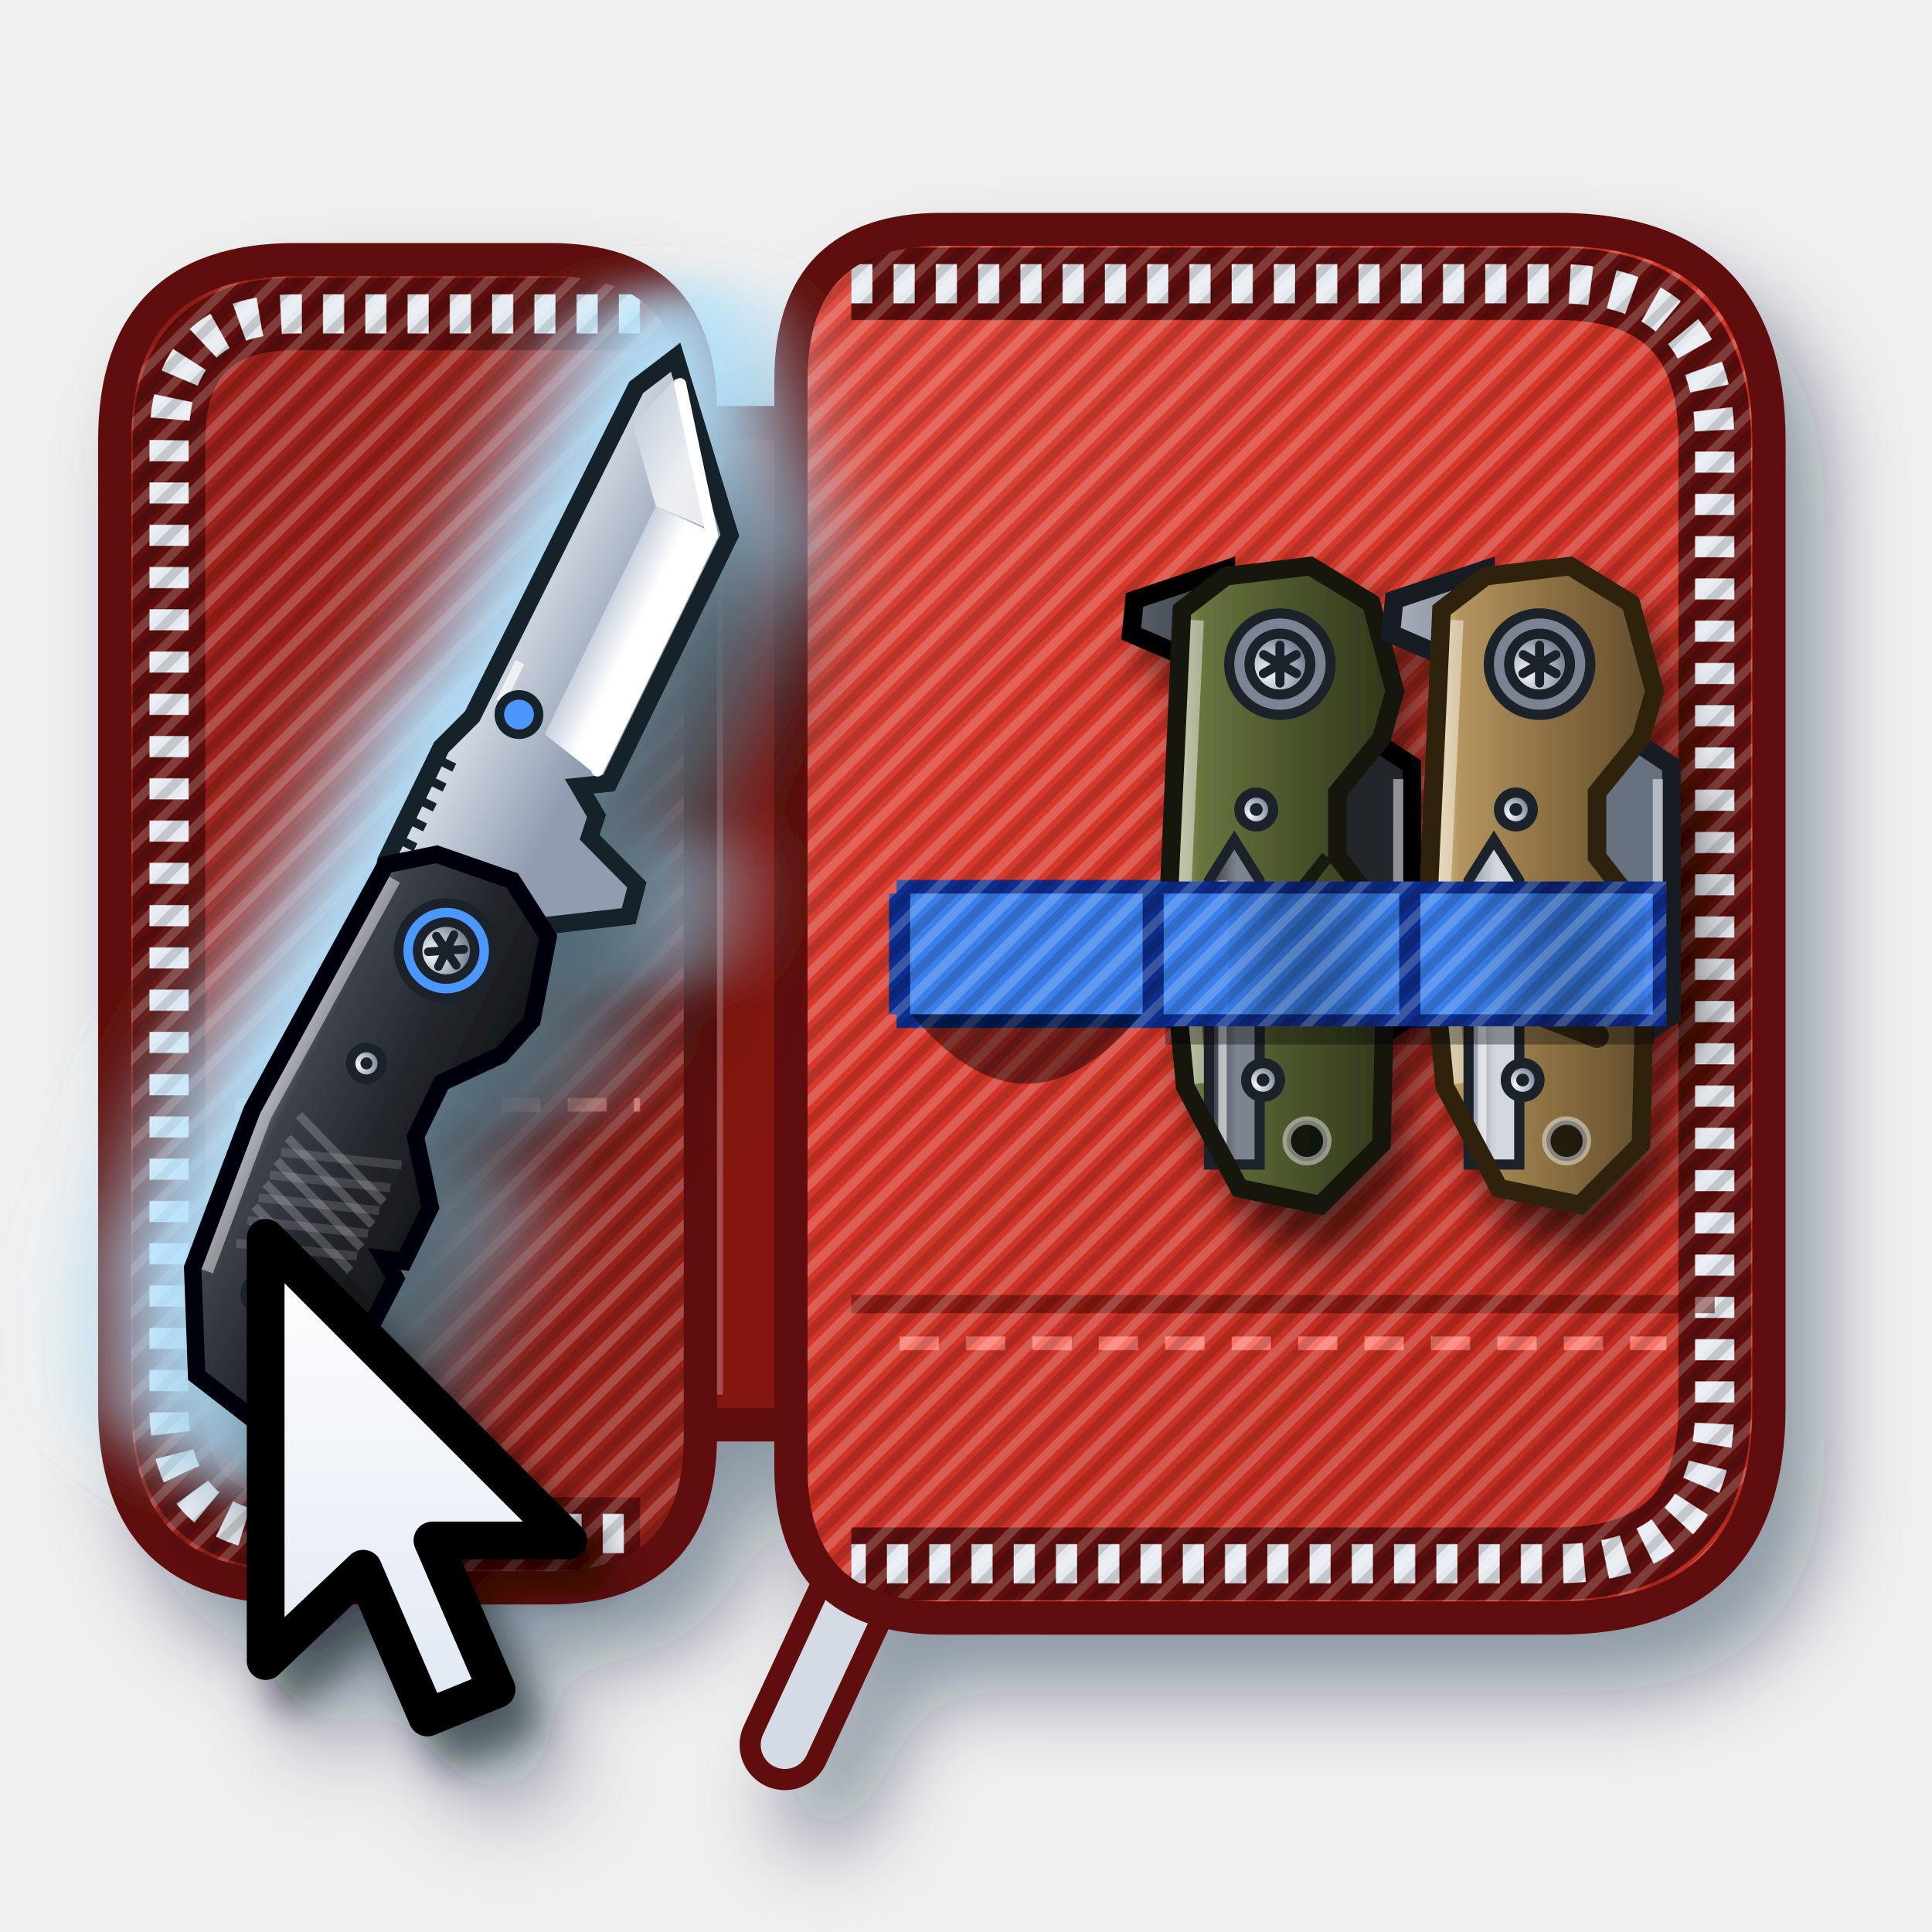
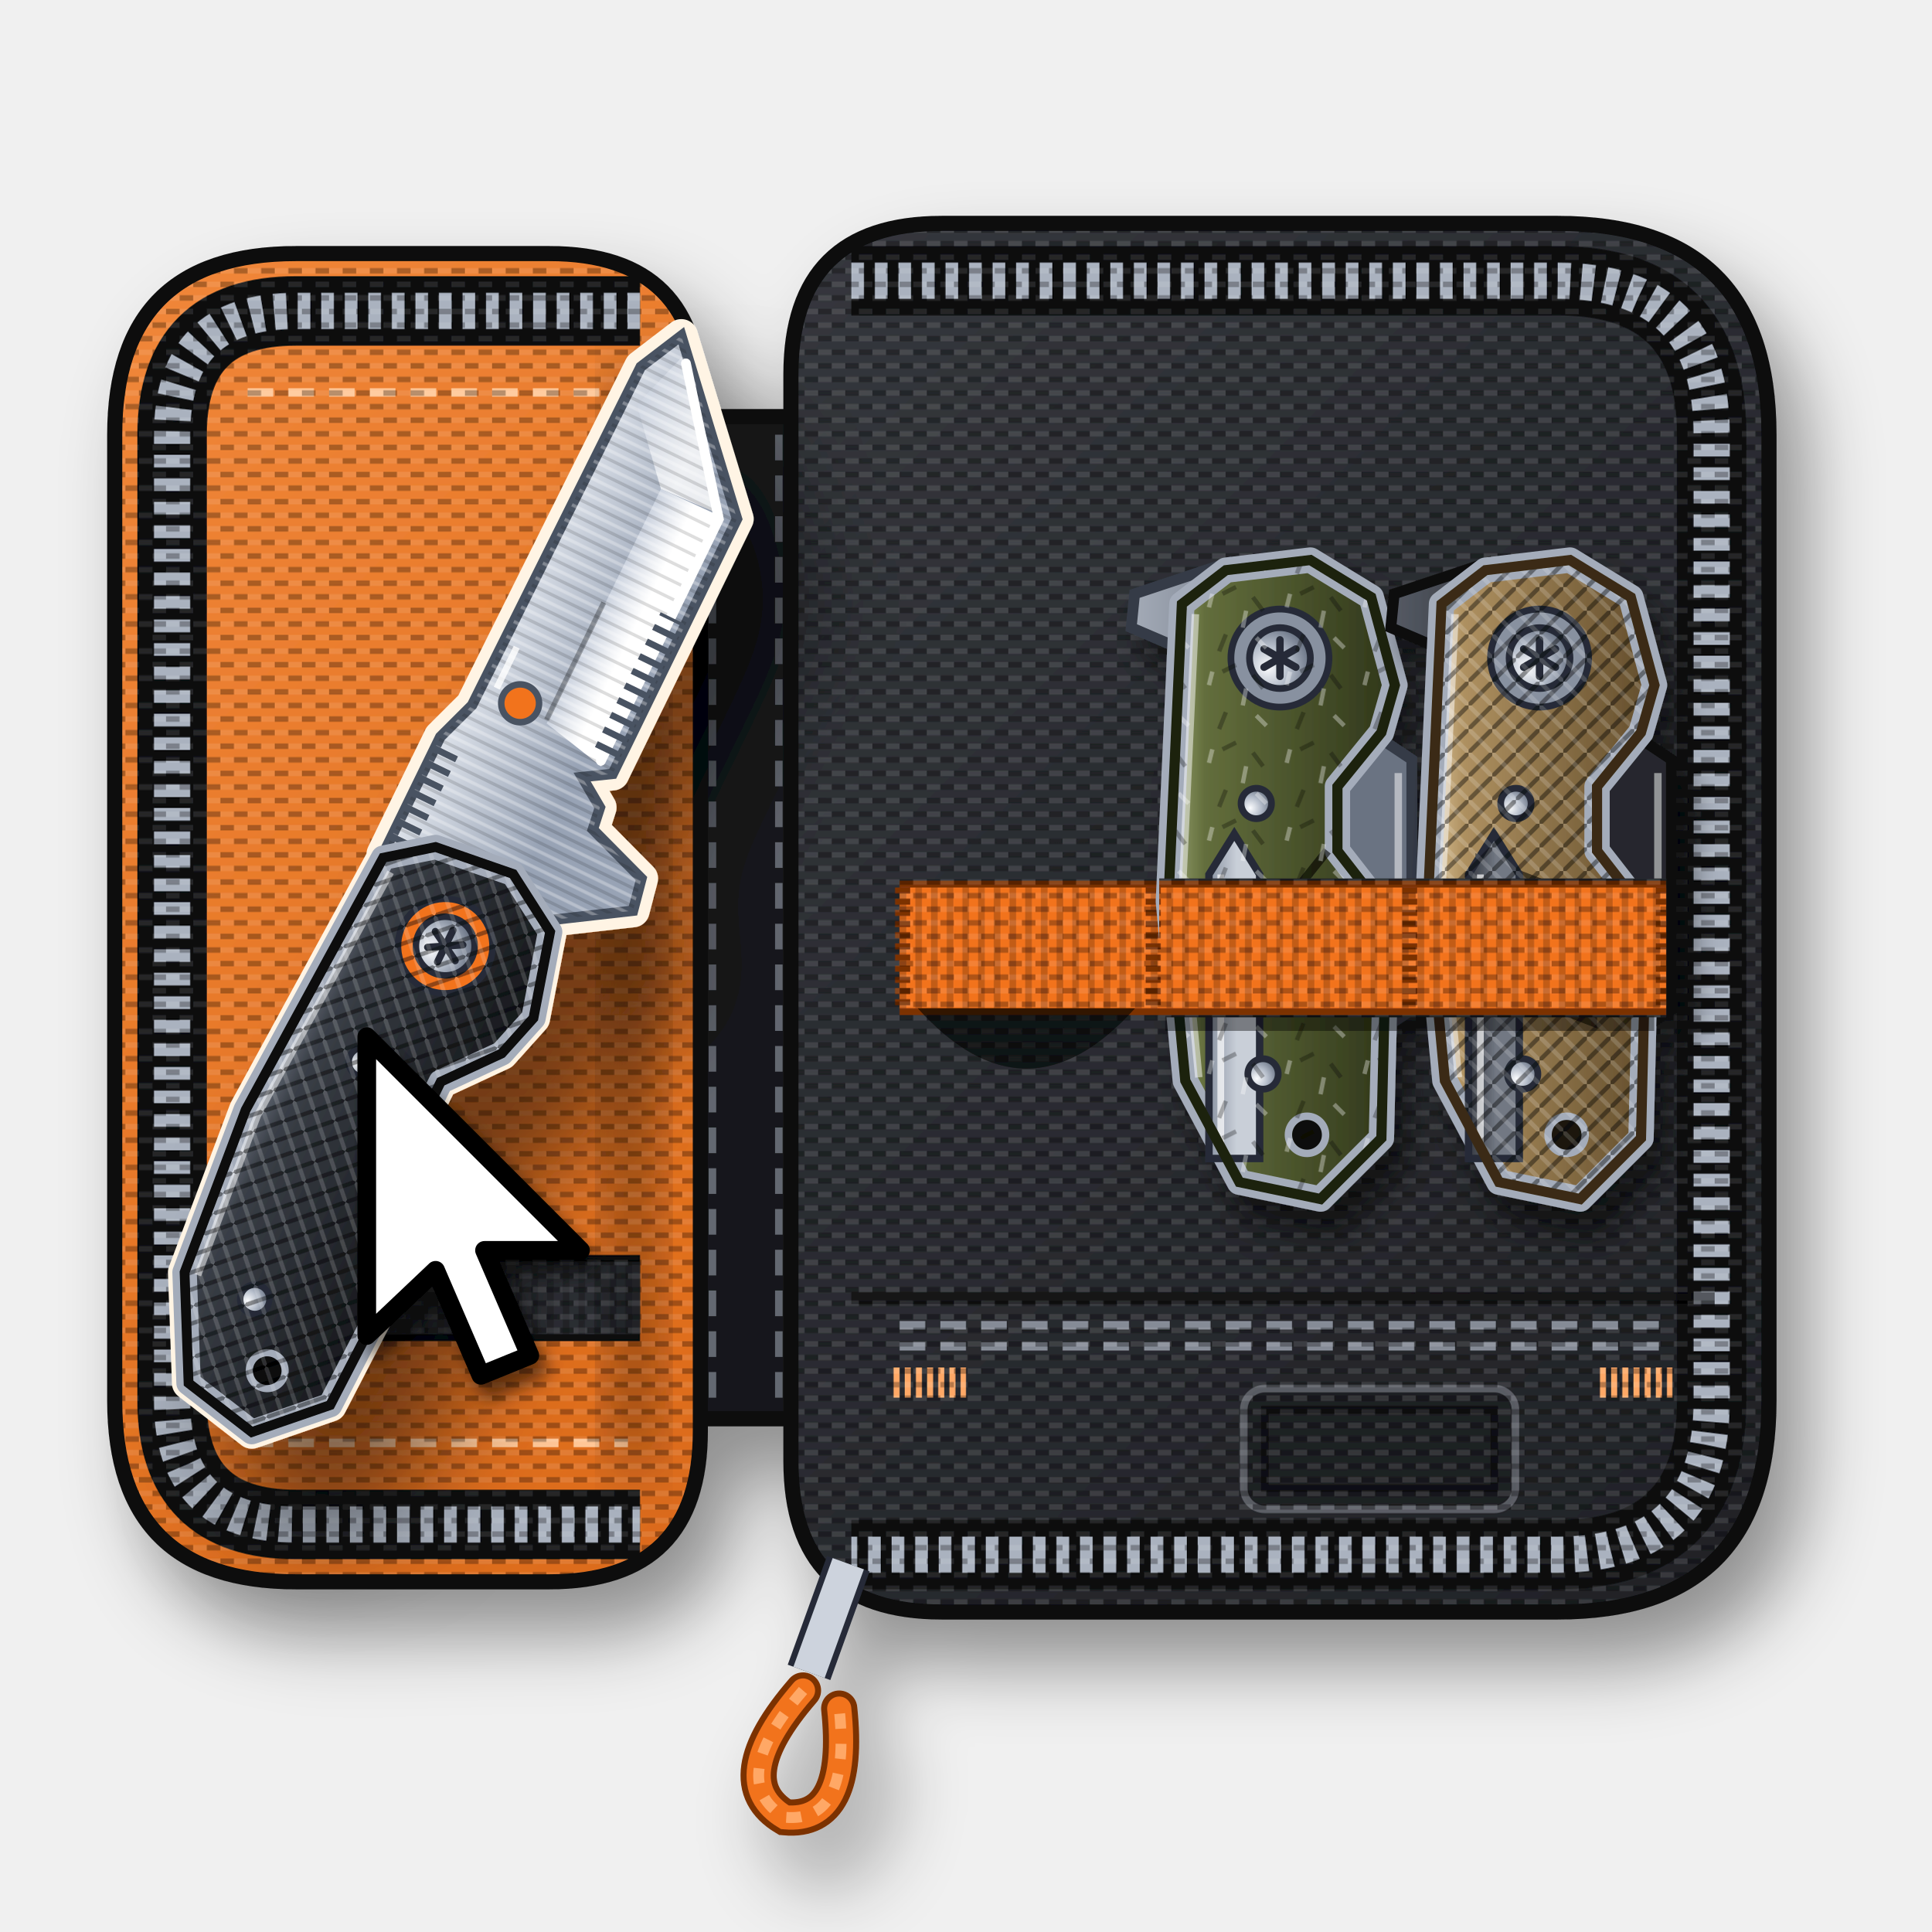
<svg xmlns="http://www.w3.org/2000/svg" viewBox="0 0 64 64" width="64" height="64">
  <defs>
-     <filter id="pk3a-glow" x="-30%" y="-90%" width="160%" height="280%">
-       <feGaussianBlur stdDeviation="1.25" />
+     <filter id="pk3a-blur" x="-30%" y="-90%" width="160%" height="280%">
+       <feGaussianBlur stdDeviation="1.1" />
    </filter>
    <pattern id="pk3a-c1" width="64" height="64" patternUnits="userSpaceOnUse">
      <rect width="64" height="64" fill="url(#pk3a-cloth)" />
-       <path d="M29 10.8H52.4Q57.6 10.8 57.6 16V48Q57.6 53.2 52.4 53.2H29" fill="none" stroke="#5E0C08" stroke-width="2.4" />
-       <path d="M29 10.8H52.4Q57.6 10.8 57.6 16V48Q57.6 53.2 52.4 53.2H29" fill="none" stroke="#E6EAF0" stroke-width="1.3" stroke-dasharray=".7 .7" />
-       <path d="M30.5 33H56" stroke="#0A2F8F" stroke-width="4.9" />
-       <path d="M30.5 33H56" stroke="#3A7FEA" stroke-width="4" />
-       <path d="M30.6 31v4M39 31v4M47.5 31v4M55.9 31v4" stroke="#0A2F8F" stroke-width=".7" />
-       <g filter="url(#pk3a-glow)" fill="none" stroke-linecap="round">
-         <path d="M44.1 42.2L44.1 26.2M52.7 42.2L52.7 26.2" stroke="#000" stroke-opacity=".3" stroke-width="3.2" />
+       <path d="M29 10.9H52.4Q57.5 10.9 57.5 16V48Q57.5 53.1 52.4 53.1H29" fill="none" stroke="#0E0F11" stroke-width="2.3" />
+       <path d="M29 10.9H52.4Q57.5 10.9 57.5 16V48Q57.5 53.1 52.4 53.1H29" fill="none" stroke="#AAB2BF" stroke-width="1.2" stroke-dasharray=".42 .36" />
+       <g filter="url(#pk3a-blur)" fill="none">
+         <path d="M43.8 41.9L43.8 25.9M52.4 41.9L52.4 25.9" stroke="#000" stroke-opacity=".3" stroke-width="3.2" />
      </g>
-       <path d="M29 44.6H57.6" stroke="#5E0C08" stroke-opacity=".6" stroke-width=".6" />
-       <path d="M30.6 45.9H56" fill="none" stroke="#F7766A" stroke-width=".45" stroke-dasharray="1.3 .9" />
-       <rect width="64" height="64" fill="url(#pk3a-tw)" />
+       <path d="M30.6 33H56" stroke="#7C3206" stroke-width="4.45" />
+       <path d="M30.6 33H56" stroke="#F2731F" stroke-width="4" />
+       <path d="M30.6 33H56" stroke="#000" stroke-opacity=".2" stroke-width="4" stroke-dasharray=".22 .3" />
+       <path d="M30.7 31v4M39 31v4M47.5 31v4M55.9 31v4" stroke="#7C3206" stroke-width=".5" stroke-dasharray=".2 .17" />
+       <path d="M29 44.6H57.6" stroke="#000" stroke-opacity=".5" stroke-width=".4" />
+       <path d="M30.6 45.5H56M30.6 46.2H56" fill="none" stroke="#858B96" stroke-width=".28" stroke-dasharray=".85 .5" />
+       <path d="M30.4 47.4h2.4M53.8 47.4h2.4" stroke="#FFA866" stroke-width="1" stroke-dasharray=".2 .17" />
+       <rect x="42" y="47.6" width="9" height="4" rx=".7" fill="#1F2024" stroke="#73767E" stroke-opacity=".7" stroke-width=".25" />
+       <path d="M42.7 48.3h7.6v2.6h-7.6Z" fill="none" stroke="#000" stroke-opacity=".5" stroke-width=".25" />
+       <rect width="64" height="64" fill="url(#pk3a-cd)" />
    </pattern>
    <linearGradient id="pk3a-lining" x2="1" y2="1">
-       <stop stop-color="#A6261D" />
-       <stop offset="1" stop-color="#881B15" />
+       <stop stop-color="#F58E42" />
+       <stop offset=".5" stop-color="#E2701F" />
+       <stop offset="1" stop-color="#BC5410" />
    </linearGradient>
-     <pattern id="pk3a-tw" width="1.4" height="1.4" patternUnits="userSpaceOnUse">
-       <path d="M-1 1.35L1.35 -1M-1 2.75L2.75 -1" stroke="#000" stroke-opacity=".15" stroke-width=".3" />
-       <path d="M-1 2.05L2.05 -1M-1 3.45L3.45 -1" stroke="#fff" stroke-opacity=".2" stroke-width=".3" />
+     <pattern id="pk3a-cd" width=".9" height=".9" patternUnits="userSpaceOnUse">
+       <path d="M0 .22h.45M.45 .67h.45" stroke="#000" stroke-opacity=".28" stroke-width=".18" />
+       <path d="M.45 .22h.45M0 .67h.45" stroke="#fff" stroke-opacity=".1" stroke-width=".18" />
    </pattern>
    <pattern id="pk3a-c0" width="64" height="64" patternUnits="userSpaceOnUse">
      <rect width="64" height="64" fill="url(#pk3a-lining)" />
-       <path d="M22 11.8H10.6Q6.4 11.8 6.4 16V48Q6.4 52.2 10.6 52.2H22" fill="none" stroke="#5E0C08" stroke-width="2.4" />
-       <path d="M22 11.8H10.6Q6.4 11.8 6.4 16V48Q6.4 52.2 10.6 52.2H22" fill="none" stroke="#E6EAF0" stroke-width="1.3" stroke-dasharray=".7 .7" />
-       <path d="M8.6 38H22" fill="none" stroke="#F7766A" stroke-width=".45" stroke-dasharray="1.3 .9" />
-       <rect width="64" height="64" fill="url(#pk3a-tw)" />
+       <path d="M22 11.9H10.6Q6.5 11.9 6.5 16V48Q6.5 52.1 10.6 52.1H22" fill="none" stroke="#0E0F11" stroke-width="2.3" />
+       <path d="M22 11.9H10.6Q6.5 11.9 6.5 16V48Q6.5 52.1 10.6 52.1H22" fill="none" stroke="#AAB2BF" stroke-width="1.2" stroke-dasharray=".42 .36" />
+       <path d="M9 14.6H21.6M9 49.4H21.6" fill="none" stroke="#FFC696" stroke-width=".28" stroke-dasharray=".85 .5" />
+       <path d="M8 44.6H22" stroke="#0A0B0C" stroke-width="2.85" />
+       <path d="M8 44.6H22" stroke="#2C2E33" stroke-width="2.4" />
+       <path d="M8 44.6H22" stroke="#000" stroke-opacity=".2" stroke-width="2.4" stroke-dasharray=".22 .3" />
+       <g filter="url(#pk3a-blur)" fill="none">
+         <path d="M22.6 14V50M21 14V50" stroke="#000" stroke-opacity=".3" stroke-width="3" />
+       </g>
+       <rect width="64" height="64" fill="url(#pk3a-cd)" />
    </pattern>
    <linearGradient id="pk3a-cloth" x2="1" y2="1">
-       <stop stop-color="#ED6357" />
-       <stop offset=".5" stop-color="#D7382B" />
-       <stop offset="1" stop-color="#B3251B" />
+       <stop stop-color="#41444A" />
+       <stop offset=".5" stop-color="#2C2E33" />
+       <stop offset="1" stop-color="#1E1F23" />
    </linearGradient>
-     <linearGradient id="pk3a-f-dlc" x1="0" y1="0" x2="0" y2="1">
-       <stop offset="0" stop-color="#5B606A" />
-       <stop offset="0.55" stop-color="#22252A" />
-       <stop offset="1" stop-color="#22252A" />
+     <linearGradient id="pk3a-f-stone" x2="0" y2="1">
+       <stop stop-color="#A4ABB7" />
+       <stop offset=".55" stop-color="#6A7382" />
    </linearGradient>
-     <linearGradient id="pk3a-h-od" x1="0" y1="0" x2="0" y2="1">
-       <stop offset="0" stop-color="#A3AE7C" />
-       <stop offset="0.14" stop-color="#69753F" />
-       <stop offset="0.55" stop-color="#4A542B" />
+     <linearGradient id="pk3a-h-od" x2="0" y2="1">
+       <stop stop-color="#98A374" />
+       <stop offset=".16" stop-color="#636E3C" />
      <stop offset="1" stop-color="#2F361A" />
    </linearGradient>
-     <linearGradient id="pk3a-b-dlc" x1="0" y1="0" x2="0" y2="1">
-       <stop offset="0" stop-color="#33373E" />
-       <stop offset="0.55" stop-color="#7E848F" />
-       <stop offset="1" stop-color="#7E848F" />
+     <linearGradient id="pk3a-b-stone" x2="0" y2="1">
+       <stop stop-color="#8B94A3" />
+       <stop offset=".55" stop-color="#C9CFD8" />
    </linearGradient>
    <radialGradient id="pk3a-pin" cx=".35" cy=".3" r=".8">
-       <stop offset="0" stop-color="#F4F6FA" />
-       <stop offset="0.5" stop-color="#AAB3C2" />
-       <stop offset="1" stop-color="#525C6E" />
+       <stop offset="0" stop-color="#FBFCFE" />
+       <stop offset="0.45" stop-color="#B4BCC9" />
+       <stop offset="1" stop-color="#566072" />
    </radialGradient>
+     <pattern id="pk3a-sw" width="2.3" height="2.3" patternUnits="userSpaceOnUse">
+       <path d="M.2 .5l.5 .2M1.4 1.8l.4 -.3M1.9 .6l.2 .4" stroke="#000" stroke-opacity=".28" stroke-width=".13" />
+       <path d="M.9 1.2l.5 .1M.3 1.9l.3 -.3M1.5 .2l.4 .1" stroke="#fff" stroke-opacity=".34" stroke-width=".13" />
+     </pattern>
    <filter id="pk3a-ks" x="-30%" y="-30%" width="170%" height="170%">
-       <feDropShadow dx=".7" dy="1.1" stdDeviation=".7" flood-color="#000" flood-opacity=".5" />
+       <feDropShadow dx=".5" dy=".8" stdDeviation=".45" flood-opacity=".5" />
    </filter>
-     <linearGradient id="pk3a-f-stone" x1="0" y1="0" x2="0" y2="1">
-       <stop offset="0" stop-color="#A9B0BC" />
-       <stop offset="0.55" stop-color="#687180" />
-       <stop offset="1" stop-color="#687180" />
+     <linearGradient id="pk3a-f-dlc" x2="0" y2="1">
+       <stop stop-color="#565B65" />
+       <stop offset=".55" stop-color="#25282D" />
    </linearGradient>
-     <linearGradient id="pk3a-h-tan" x1="0" y1="0" x2="0" y2="1">
-       <stop offset="0" stop-color="#E6CFA2" />
-       <stop offset="0.14" stop-color="#B4955F" />
-       <stop offset="0.55" stop-color="#8B6F42" />
-       <stop offset="1" stop-color="#5F4A29" />
+     <linearGradient id="pk3a-h-tan" x2="0" y2="1">
+       <stop stop-color="#DCC59A" />
+       <stop offset=".16" stop-color="#AE9060" />
+       <stop offset="1" stop-color="#614C2B" />
    </linearGradient>
-     <linearGradient id="pk3a-b-stone" x1="0" y1="0" x2="0" y2="1">
-       <stop offset="0" stop-color="#8E97A6" />
-       <stop offset="0.55" stop-color="#D3D8E0" />
-       <stop offset="1" stop-color="#D3D8E0" />
+     <linearGradient id="pk3a-b-dlc" x2="0" y2="1">
+       <stop stop-color="#34383F" />
+       <stop offset=".55" stop-color="#727883" />
    </linearGradient>
-     <linearGradient id="pk3a-f-satin" x1="0" y1="0" x2="0" y2="1">
-       <stop offset="0" stop-color="#D9DFE8" />
-       <stop offset="0.55" stop-color="#909CB0" />
-       <stop offset="1" stop-color="#909CB0" />
+     <pattern id="pk3a-g10" width=".7" height=".7" patternUnits="userSpaceOnUse">
+       <path d="M0 0L.7 .7" stroke="#000" stroke-opacity=".4" stroke-width=".13" />
+       <path d="M0 .7L.7 0" stroke="#fff" stroke-opacity=".16" stroke-width=".13" />
+     </pattern>
+     <linearGradient id="pk3a-f-satin" x2="0" y2="1">
+       <stop stop-color="#DDE2EA" />
+       <stop offset=".55" stop-color="#98A3B5" />
    </linearGradient>
-     <linearGradient id="pk3a-b-satin" x1="0" y1="0" x2="0" y2="1">
-       <stop offset="0" stop-color="#C9D1DE" />
-       <stop offset="0.55" stop-color="#FFFFFF" />
-       <stop offset="1" stop-color="#FFFFFF" />
+     <linearGradient id="pk3a-b-satin" x2="0" y2="1">
+       <stop stop-color="#CDD4E0" />
+       <stop offset=".55" stop-color="#FFFFFF" />
    </linearGradient>
-     <linearGradient id="pk3a-h-black" x1="0" y1="0" x2="0" y2="1">
-       <stop offset="0" stop-color="#7C8592" />
-       <stop offset="0.14" stop-color="#3D424B" />
-       <stop offset="0.55" stop-color="#25282E" />
-       <stop offset="1" stop-color="#131519" />
+     <pattern id="pk3a-gr" width=".5" height=".5" patternUnits="userSpaceOnUse">
+       <path d="M.12 0v.5" stroke="#000" stroke-opacity=".13" stroke-width=".1" />
+       <path d="M.37 0v.5" stroke="#fff" stroke-opacity=".3" stroke-width=".1" />
+     </pattern>
+     <linearGradient id="pk3a-h-black" x2="0" y2="1">
+       <stop stop-color="#6E7682" />
+       <stop offset=".16" stop-color="#3A3F47" />
+       <stop offset="1" stop-color="#141619" />
    </linearGradient>
    <filter id="pk3a-lift" x="-30%" y="-30%" width="170%" height="170%">
-       <feDropShadow dx="2" dy="3.4" stdDeviation="1.8" flood-color="#000" flood-opacity=".55" />
+       <feDropShadow dx="1.9" dy="3.1" stdDeviation="1.7" flood-opacity=".5" />
    </filter>
-     <filter id="pk3a-cs" x="-30%" y="-30%" width="170%" height="170%">
-       <feDropShadow dx="1" dy="1.2" stdDeviation=".7" flood-color="#000" flood-opacity=".5" />
-     </filter>
-     <linearGradient id="pk3a-cur" x1="0" y1="0" x2="0" y2="1">
-       <stop offset="0" stop-color="#FFFFFF" />
-       <stop offset="1" stop-color="#E1E8F3" />
-     </linearGradient>
    <filter id="pk3a-shadow" x="-30%" y="-30%" width="170%" height="170%">
-       <feDropShadow dx="1.3" dy="1.9" stdDeviation="1.4" flood-color="#06143A" flood-opacity=".42" />
+       <feDropShadow dx="1" dy="1.5" stdDeviation="1.2" flood-opacity=".4" />
    </filter>
  </defs>
  <g filter="url(#pk3a-shadow)">
-     <g transform="translate(-.8 -1.4)">
-       <path d="M22 15.4H29V48.6H22Z" fill="#84150F" stroke="#5E0C08" stroke-width="1.1" stroke-linejoin="round" />
-       <path d="M24.4 16.4V47.6" stroke="#fff" stroke-opacity=".25" stroke-width=".7" />
-       <path d="M29.4 53.6l-2.6 5.6" fill="none" stroke="#5E0C08" stroke-width="3" stroke-linecap="round" />
-       <path d="M29.4 53.6l-2.6 5.6" fill="none" stroke="#D5DBE5" stroke-width="1.6" stroke-linecap="round" />
-       <path d="M10.6 10H19Q24 10 24 15V49Q24 54 19 54H10.6Q4.6 54 4.6 48V16Q4.6 10 10.6 10Z" fill="url(#pk3a-c0)" stroke="#5E0C08" stroke-width="1.1" stroke-linejoin="round" />
-       <path d="M32 9H52.4Q59.4 9 59.4 16V48Q59.4 55 52.4 55H32Q27 55 27 50V14Q27 9 32 9Z" fill="url(#pk3a-c1)" stroke="#5E0C08" stroke-width="1.1" stroke-linejoin="round" />
+     <g transform="translate(-.8 -1.6)">
+       <path d="M22 15.4H29V48.6H22Z" fill="#18191C" stroke="#0A0B0C" stroke-width=".5" />
+       <path d="M24.4 16V48M26.6 16V48" stroke="#858B96" stroke-opacity=".7" stroke-width=".25" stroke-dasharray=".85 .5" />
+       <path d="M10.6 10H19Q24 10 24 15V49Q24 54 19 54H10.6Q4.6 54 4.6 48V16Q4.6 10 10.6 10Z" fill="url(#pk3a-c0)" stroke="#0A0B0C" stroke-width=".5" />
+       <path d="M32 9H52.4Q59.4 9 59.4 16V48Q59.4 55 52.4 55H32Q27 55 27 50V14Q27 9 32 9Z" fill="url(#pk3a-c1)" stroke="#0A0B0C" stroke-width=".5" />
+       <path d="M28.9 53.4l-1.3 3.6" fill="none" stroke="#262C37" stroke-width="1.5" stroke-linejoin="round" />
+       <path d="M28.9 53.4l-1.3 3.6" fill="none" stroke="#CDD3DD" stroke-width="1.1" stroke-linejoin="round" />
+       <path d="M27.4 57.6q-2.6 3 -.6 4.2q2.2 .2 1.8 -3.6" fill="none" stroke="#7C3206" stroke-width="1.2" stroke-linecap="round" />
+       <path d="M27.4 57.6q-2.6 3 -.6 4.2q2.2 .2 1.8 -3.6" fill="none" stroke="#F2731F" stroke-width=".8" stroke-linecap="round" />
+       <path d="M27.4 57.6q-2.6 3 -.6 4.2q2.2 .2 1.8 -3.6" fill="none" stroke="#FFA866" stroke-width=".36" stroke-dasharray=".5 .5" />
      <g filter="url(#pk3a-ks)">
        <g transform="translate(43.2 23.4) rotate(-90) scale(1.12)">
-           <path d="M-12 1.5L-10.4 3.9L-3 3.9L-1.4 1.5ZM-.3 -1.6L.9 -4.4L1.9 -4.3L2.8 -1.6Z" fill="url(#pk3a-f-dlc)" stroke="#030405" stroke-width=".55" stroke-miterlimit="6" />
-           <path d="M-10 3.5H-3.4" stroke="#fff" stroke-opacity=".5" stroke-width=".3" />
-           <path d="M2.6 -1.6L1.6 -2.9L-7.2 -3.3L-12.5 -2.8L-15.5 -1.2L-16 1.2L-14.2 3L-10 3.1L-9.6 2.5L-9.4 3.1L-7.5 3.1L-5.7 1.7L-3.8 1.7L-2.2 3L-.8 3.4L1.8 2.7L2.9 .9Z" fill="url(#pk3a-h-od)" />
-           <path d="M-10.2 2.3V.6H-6.7L-5.7 1.4M-10.4 -1.2H-7" fill="none" stroke="#000" stroke-opacity=".65" stroke-width=".38" />
-           <path d="M-9.8 1H-6.9M-10.4 -.85H-7" stroke="#fff" stroke-opacity=".4" stroke-width=".25" />
-           <path d="M1.3 -2.45L-7.2 -2.85L-12.4 -2.35" fill="none" stroke="#fff" stroke-opacity=".45" stroke-width=".4" />
-           <path d="M-14.8 -2.1H-6.4L-5.2 -1.35L-6.4 -.6H-14.8Z" fill="url(#pk3a-b-dlc)" stroke="#1B212C" stroke-width=".3" />
-           <path d="M-14.4 -1.7H-6.4" stroke="#fff" stroke-opacity=".6" stroke-width=".25" />
-           <circle cx="0" cy="0" r="1.5" fill="#7B8493" stroke="#1B212C" stroke-width=".3" />
-           <circle cx="0" cy="0" r=".9" fill="url(#pk3a-pin)" stroke="#1B212C" stroke-width=".3" />
-           <path d="M-.56 0h1.12M-.28 -.49l.56 .97M-.28 .49l.56 -.97" stroke="#1B212C" stroke-width=".27" stroke-linecap="round" />
-           <circle cx="-4.3" cy="-.7" r=".5" fill="url(#pk3a-pin)" stroke="#1B212C" stroke-width=".3" />
-           <circle cx="-4.3" cy="-.7" r=".19" fill="#1B212C" />
-           <circle cx="-12.3" cy="-.5" r=".5" fill="url(#pk3a-pin)" stroke="#1B212C" stroke-width=".3" />
-           <circle cx="-12.3" cy="-.5" r=".19" fill="#1B212C" />
-           <circle cx="-14.1" cy=".8" r=".6" fill="#000" fill-opacity=".75" stroke="#fff" stroke-opacity=".45" stroke-width=".25" />
-           <path d="M2.6 -1.6L1.6 -2.9L-7.2 -3.3L-12.5 -2.8L-15.5 -1.2L-16 1.2L-14.2 3L-10 3.1L-9.6 2.5L-9.4 3.1L-7.5 3.1L-5.7 1.7L-3.8 1.7L-2.2 3L-.8 3.4L1.8 2.7L2.9 .9Z" fill="none" stroke="#141807" stroke-width=".55" stroke-miterlimit="6" />
+           <path d="M-12 1.5L-10.4 3.9L-3 3.9L-1.4 1.5ZM-.3 -1.6L.9 -4.4L1.9 -4.3L2.8 -1.6Z" fill="url(#pk3a-f-stone)" stroke="#353B46" stroke-width=".32" stroke-miterlimit="6" />
+           <path d="M-10 3.5H-3.4" stroke="#fff" stroke-opacity=".5" stroke-width=".22" />
+           <path d="M2.6 -1.6L1.6 -2.9L-7.2 -3.3L-12.5 -2.8L-15.5 -1.2L-16 1.2L-14.2 3L-10 3.1L-9.6 2.5L-9.4 3.1L-7.5 3.1L-5.7 1.7L-3.8 1.7L-2.2 3L-.8 3.4L1.8 2.7L2.9 .9Z" fill="url(#pk3a-h-od)" stroke="#A4ACBA" stroke-width=".75" stroke-linejoin="round" />
+           <path d="M-10.2 2.3V.6H-6.7L-5.7 1.4M-10.4 -1.2H-7" fill="none" stroke="#000" stroke-opacity=".6" stroke-width=".26" />
+           <path d="M-9.8 .9H-6.9M-10.4 -.95H-7" stroke="#fff" stroke-opacity=".4" stroke-width=".16" />
+           <path d="M1.3 -2.5L-7.2 -2.9L-12.4 -2.4" fill="none" stroke="#fff" stroke-opacity=".5" stroke-width=".22" />
+           <path d="M-14.8 -2.1H-6.4L-5.2 -1.35L-6.4 -.6H-14.8Z" fill="url(#pk3a-b-stone)" stroke="#262C37" stroke-width=".22" />
+           <path d="M-14.4 -1.75H-6.4" stroke="#fff" stroke-opacity=".7" stroke-width=".2" />
+           <circle cx="0" cy="0" r="1.45" fill="#8891A0" stroke="#262C37" stroke-width=".2" />
+           <circle cx="0" cy="0" r=".9" fill="url(#pk3a-pin)" stroke="#262C37" stroke-width=".2" />
+           <path d="M-.54 0h1.08M-.27 -.47l.54 .94M-.27 .47l.54 -.94" stroke="#262C37" stroke-width=".22" stroke-linecap="round" />
+           <circle cx="-4.3" cy="-.7" r=".45" fill="url(#pk3a-pin)" stroke="#262C37" stroke-width=".2" />
+           <circle cx="-12.3" cy="-.5" r=".45" fill="url(#pk3a-pin)" stroke="#262C37" stroke-width=".2" />
+           <circle cx="-14.1" cy=".8" r=".55" fill="#000" fill-opacity=".8" stroke="#A4ACBA" stroke-width=".22" />
+           <path d="M2.6 -1.6L1.6 -2.9L-7.2 -3.3L-12.5 -2.8L-15.5 -1.2L-16 1.2L-14.2 3L-10 3.1L-9.6 2.5L-9.4 3.1L-7.5 3.1L-5.7 1.7L-3.8 1.7L-2.2 3L-.8 3.4L1.8 2.7L2.9 .9Z" fill="url(#pk3a-sw)" stroke="#1B200D" stroke-width=".3" />
        </g>
      </g>
      <g filter="url(#pk3a-ks)">
        <g transform="translate(51.8 23.4) rotate(-90) scale(1.12)">
-           <path d="M-12 1.5L-10.4 3.9L-3 3.9L-1.4 1.5ZM-.3 -1.6L.9 -4.4L1.9 -4.3L2.8 -1.6Z" fill="url(#pk3a-f-stone)" stroke="#161A22" stroke-width=".55" stroke-miterlimit="6" />
-           <path d="M-10 3.5H-3.4" stroke="#fff" stroke-opacity=".5" stroke-width=".3" />
-           <path d="M2.6 -1.6L1.6 -2.9L-7.2 -3.3L-12.5 -2.8L-15.5 -1.2L-16 1.2L-14.2 3L-10 3.1L-9.6 2.5L-9.4 3.1L-7.5 3.1L-5.7 1.7L-3.8 1.7L-2.2 3L-.8 3.4L1.8 2.7L2.9 .9Z" fill="url(#pk3a-h-tan)" />
-           <path d="M-11 1.7l1.4 -3.6M-8.9 1.7l1.4 -3.6" stroke="#000" stroke-opacity=".6" stroke-width=".7" stroke-linecap="round" />
-           <path d="M-10.55 1.7l1.4 -3.6M-8.45 1.7l1.4 -3.6" stroke="#fff" stroke-opacity=".25" stroke-width=".25" stroke-linecap="round" />
-           <path d="M1.3 -2.45L-7.2 -2.85L-12.4 -2.35" fill="none" stroke="#fff" stroke-opacity=".45" stroke-width=".4" />
-           <path d="M-14.8 -2.1H-6.4L-5.2 -1.35L-6.4 -.6H-14.8Z" fill="url(#pk3a-b-stone)" stroke="#1B212C" stroke-width=".3" />
-           <path d="M-14.4 -1.7H-6.4" stroke="#fff" stroke-opacity=".6" stroke-width=".25" />
-           <circle cx="0" cy="0" r="1.5" fill="#7B8493" stroke="#1B212C" stroke-width=".3" />
-           <circle cx="0" cy="0" r=".9" fill="url(#pk3a-pin)" stroke="#1B212C" stroke-width=".3" />
-           <path d="M-.56 0h1.12M-.28 -.49l.56 .97M-.28 .49l.56 -.97" stroke="#1B212C" stroke-width=".27" stroke-linecap="round" />
-           <circle cx="-4.3" cy="-.7" r=".5" fill="url(#pk3a-pin)" stroke="#1B212C" stroke-width=".3" />
-           <circle cx="-4.3" cy="-.7" r=".19" fill="#1B212C" />
-           <circle cx="-12.3" cy="-.5" r=".5" fill="url(#pk3a-pin)" stroke="#1B212C" stroke-width=".3" />
-           <circle cx="-12.3" cy="-.5" r=".19" fill="#1B212C" />
-           <circle cx="-14.1" cy=".8" r=".6" fill="#000" fill-opacity=".75" stroke="#fff" stroke-opacity=".45" stroke-width=".25" />
-           <path d="M2.6 -1.6L1.6 -2.9L-7.2 -3.3L-12.5 -2.8L-15.5 -1.2L-16 1.2L-14.2 3L-10 3.1L-9.6 2.5L-9.4 3.1L-7.5 3.1L-5.7 1.7L-3.8 1.7L-2.2 3L-.8 3.4L1.8 2.7L2.9 .9Z" fill="none" stroke="#2E220E" stroke-width=".55" stroke-miterlimit="6" />
+           <path d="M-12 1.5L-10.4 3.9L-3 3.9L-1.4 1.5ZM-.3 -1.6L.9 -4.4L1.9 -4.3L2.8 -1.6Z" fill="url(#pk3a-f-dlc)" stroke="#0A0B0D" stroke-width=".32" stroke-miterlimit="6" />
+           <path d="M-10 3.5H-3.4" stroke="#fff" stroke-opacity=".5" stroke-width=".22" />
+           <path d="M2.6 -1.6L1.6 -2.9L-7.2 -3.3L-12.5 -2.8L-15.5 -1.2L-16 1.2L-14.2 3L-10 3.1L-9.6 2.5L-9.4 3.1L-7.5 3.1L-5.7 1.7L-3.8 1.7L-2.2 3L-.8 3.4L1.8 2.7L2.9 .9Z" fill="url(#pk3a-h-tan)" stroke="#A4ACBA" stroke-width=".75" stroke-linejoin="round" />
+           <path d="M-10.3 -.1H-6.5" stroke="#000" stroke-opacity=".55" stroke-width="3.6" stroke-dasharray=".42 1.28" transform="skewX(-21)" />
+           <path d="M-9.88 -.1H-6.5" stroke="#fff" stroke-opacity=".22" stroke-width="3.6" stroke-dasharray=".15 1.55" transform="skewX(-21)" />
+           <path d="M1.3 -2.5L-7.2 -2.9L-12.4 -2.4" fill="none" stroke="#fff" stroke-opacity=".5" stroke-width=".22" />
+           <path d="M-14.8 -2.1H-6.4L-5.2 -1.35L-6.4 -.6H-14.8Z" fill="url(#pk3a-b-dlc)" stroke="#262C37" stroke-width=".22" />
+           <path d="M-14.4 -1.75H-6.4" stroke="#fff" stroke-opacity=".7" stroke-width=".2" />
+           <circle cx="0" cy="0" r="1.45" fill="#8891A0" stroke="#262C37" stroke-width=".2" />
+           <circle cx="0" cy="0" r=".9" fill="url(#pk3a-pin)" stroke="#262C37" stroke-width=".2" />
+           <path d="M-.54 0h1.08M-.27 -.47l.54 .94M-.27 .47l.54 -.94" stroke="#262C37" stroke-width=".22" stroke-linecap="round" />
+           <circle cx="-4.3" cy="-.7" r=".45" fill="url(#pk3a-pin)" stroke="#262C37" stroke-width=".2" />
+           <circle cx="-12.3" cy="-.5" r=".45" fill="url(#pk3a-pin)" stroke="#262C37" stroke-width=".2" />
+           <circle cx="-14.1" cy=".8" r=".55" fill="#000" fill-opacity=".8" stroke="#A4ACBA" stroke-width=".22" />
+           <path d="M2.6 -1.6L1.6 -2.9L-7.2 -3.3L-12.5 -2.8L-15.5 -1.2L-16 1.2L-14.2 3L-10 3.1L-9.6 2.5L-9.4 3.1L-7.5 3.1L-5.7 1.7L-3.8 1.7L-2.2 3L-.8 3.4L1.8 2.7L2.9 .9Z" fill="url(#pk3a-g10)" stroke="#3A2C14" stroke-width=".3" />
        </g>
      </g>
-       <path d="M31 35Q34.8 39.6 38.6 35Z" fill="#000" fill-opacity=".45" />
-       <path d="M39.2 30.6H56V35.4H39.2Z" fill="url(#pk3a-c1)" />
-       <path d="M39.4 35.7H55.6" stroke="#000" stroke-opacity=".35" stroke-width=".6" />
-       <g transform="translate(15.58 32.89) rotate(-64) scale(1.05)" filter="url(#pk3a-glow)" fill="#B4E4FF" stroke="#B4E4FF" stroke-width="5" stroke-linejoin="round">
-         <path d="M-1 -2L1.7 -2.95L5.7 -2.95L7 -2.5L18.6 -2.4L20 -1.7L15.7 2.3L7 2.3L6.5 1.5L5.9 2.4L5.2 2.5L4.5 4.5L3.5 4.7L2.1 2.5L-1 2.2Z" />
-         <path d="M2.6 -1.6L1.6 -2.9L-7.2 -3.3L-12.5 -2.8L-15.5 -1.2L-16 1.2L-14.2 3L-10 3.1L-9.6 2.5L-9.4 3.1L-7.5 3.1L-5.7 1.7L-3.8 1.7L-2.2 3L-.8 3.4L1.8 2.7L2.9 .9Z" />
-       </g>
+       <path d="M31.2 35Q34.8 39 38.4 35Z" fill="#000" fill-opacity=".6" />
+       <path d="M39.2 30.7H56V35.3H39.2Z" fill="url(#pk3a-c1)" />
+       <path d="M39.4 35.5H55.6" stroke="#000" stroke-opacity=".4" stroke-width=".5" />
      <g filter="url(#pk3a-lift)">
-         <g transform="translate(15.58 32.89) rotate(-64) scale(1.05)">
-           <path d="M-1 -2L1.7 -2.95L5.7 -2.95L7 -2.5L18.6 -2.4L20 -1.7L15.7 2.3L7 2.3L6.5 1.5L5.9 2.4L5.2 2.5L4.5 4.5L3.5 4.7L2.1 2.5L-1 2.2Z" fill="url(#pk3a-f-satin)" stroke="#19202C" stroke-width=".55" stroke-miterlimit="6" />
+         <g transform="translate(15.55 32.94) rotate(-64) scale(1.08)">
+           <path d="M-1 -2L1.7 -2.95L5.7 -2.95L7 -2.5L18.6 -2.4L20 -1.7L15.7 2.3L7 2.3L6.5 1.5L5.9 2.4L5.2 2.5L4.5 4.5L3.5 4.7L2.1 2.5L-1 2.2ZM2.6 -1.6L1.6 -2.9L-7.2 -3.3L-12.5 -2.8L-15.5 -1.2L-16 1.2L-14.2 3L-10 3.1L-9.6 2.5L-9.4 3.1L-7.5 3.1L-5.7 1.7L-3.8 1.7L-2.2 3L-.8 3.4L1.8 2.7L2.9 .9Z" fill="#FFF4E4" stroke="#FFF4E4" stroke-width="1.02" stroke-linejoin="round" />
+           <path d="M-1 -2L1.7 -2.95L5.7 -2.95L7 -2.5L18.6 -2.4L20 -1.7L15.7 2.3L7 2.3L6.5 1.5L5.9 2.4L5.2 2.5L4.5 4.5L3.5 4.7L2.1 2.5L-1 2.2Z" fill="url(#pk3a-f-satin)" stroke="#4A5362" stroke-width=".32" stroke-miterlimit="6" />
          <path d="M7.5 -.2L15.5 -.2L15.55 1.88L7.05 1.88Z" fill="url(#pk3a-b-satin)" />
          <path d="M15.5 -.2L17.5 -2L19.4 -1.4L15.6 1.88Z" fill="url(#pk3a-b-satin)" fill-opacity=".8" />
-           <path d="M7.2 1.8H15.45L19.3 -1.2" fill="none" stroke="#FFFFFF" stroke-width=".38" stroke-linecap="round" />
-           <path d="M7.8 -1.9H9.2" stroke="#fff" stroke-opacity=".7" stroke-width=".3" />
-           <path d="M2.5 -3v.7M3.2 -3v.7M3.9 -3v.7M4.6 -3v.7M5.3 -3v.7" stroke="#19202C" stroke-width=".28" />
-           <circle cx="7.7" cy="-1.2" r=".62" fill="#4B97FB" stroke="#19202C" stroke-width=".3" />
-           <path d="M2.6 -1.6L1.6 -2.9L-7.2 -3.3L-12.5 -2.8L-15.5 -1.2L-16 1.2L-14.2 3L-10 3.1L-9.6 2.5L-9.4 3.1L-7.5 3.1L-5.7 1.7L-3.8 1.7L-2.2 3L-.8 3.4L1.8 2.7L2.9 .9Z" fill="url(#pk3a-h-black)" />
-           <path d="M-11.2 1.7l1.3 -3.6M-10.4 1.7l1.3 -3.6M-9.6 1.7l1.3 -3.6M-8.8 1.7l1.3 -3.6M-8 1.7l1.3 -3.6" stroke="#fff" stroke-opacity=".2" stroke-width=".28" />
-           <path d="M-11.2 -1.9l1.3 3.6M-10.4 -1.9l1.3 3.6M-9.6 -1.9l1.3 3.6M-8.8 -1.9l1.3 3.6M-8 -1.9l1.3 3.6" stroke="#fff" stroke-opacity=".14" stroke-width=".28" />
-           <path d="M1.3 -2.45L-7.2 -2.85L-12.4 -2.35" fill="none" stroke="#fff" stroke-opacity=".45" stroke-width=".4" />
-           <circle cx="0" cy="0" r="1.5" fill="#4B97FB" stroke="#1B212C" stroke-width=".3" />
-           <circle cx="0" cy="0" r=".9" fill="url(#pk3a-pin)" stroke="#1B212C" stroke-width=".3" />
-           <path d="M-.56 0h1.12M-.28 -.49l.56 .97M-.28 .49l.56 -.97" stroke="#1B212C" stroke-width=".27" stroke-linecap="round" />
-           <circle cx="-4.3" cy="-.7" r=".5" fill="url(#pk3a-pin)" stroke="#1B212C" stroke-width=".3" />
-           <circle cx="-4.3" cy="-.7" r=".19" fill="#1B212C" />
-           <circle cx="-12.3" cy="-.5" r=".5" fill="url(#pk3a-pin)" stroke="#1B212C" stroke-width=".3" />
-           <circle cx="-12.3" cy="-.5" r=".19" fill="#1B212C" />
-           <circle cx="-14.1" cy=".8" r=".6" fill="#000" fill-opacity=".75" stroke="#fff" stroke-opacity=".45" stroke-width=".25" />
-           <path d="M2.6 -1.6L1.6 -2.9L-7.2 -3.3L-12.5 -2.8L-15.5 -1.2L-16 1.2L-14.2 3L-10 3.1L-9.6 2.5L-9.4 3.1L-7.5 3.1L-5.7 1.7L-3.8 1.7L-2.2 3L-.8 3.4L1.8 2.7L2.9 .9Z" fill="none" stroke="#050608" stroke-width=".55" stroke-miterlimit="6" />
+           <path d="M-1 -2L1.7 -2.95L5.7 -2.95L7 -2.5L18.6 -2.4L20 -1.7L15.7 2.3L7 2.3L6.5 1.5L5.9 2.4L5.2 2.5L4.5 4.5L3.5 4.7L2.1 2.5L-1 2.2Z" fill="url(#pk3a-gr)" />
+           <path d="M7.6 -.25H11.6" stroke="#000" stroke-opacity=".3" stroke-width=".16" />
+           <path d="M7.2 1.8H15.45L19.3 -1.2" fill="none" stroke="#FFFFFF" stroke-width=".3" stroke-linecap="round" />
+           <path d="M7.8 -2.05H9.2" stroke="#fff" stroke-opacity=".8" stroke-width=".2" />
+           <path d="M2.2 -2.6H5.6" stroke="#4A5362" stroke-width=".8" stroke-dasharray=".2 .3" />
+           <path d="M7.5 1.85h4.6" stroke="#4A5362" stroke-width=".8" stroke-dasharray=".2 .3" />
+           <circle cx="7.7" cy="-1.2" r=".58" fill="#F2731F" stroke="#4A5362" stroke-width=".2" />
+           <path d="M2.6 -1.6L1.6 -2.9L-7.2 -3.3L-12.5 -2.8L-15.5 -1.2L-16 1.2L-14.2 3L-10 3.1L-9.6 2.5L-9.4 3.1L-7.5 3.1L-5.7 1.7L-3.8 1.7L-2.2 3L-.8 3.4L1.8 2.7L2.9 .9Z" fill="url(#pk3a-h-black)" stroke="#A4ACBA" stroke-width=".75" stroke-linejoin="round" />
+           <path d="M1.3 -2.5L-7.2 -2.9L-12.4 -2.4" fill="none" stroke="#fff" stroke-opacity=".5" stroke-width=".22" />
+           <circle cx="0" cy="0" r="1.45" fill="#F2731F" stroke="#262C37" stroke-width=".2" />
+           <circle cx="0" cy="0" r=".9" fill="url(#pk3a-pin)" stroke="#262C37" stroke-width=".2" />
+           <path d="M-.54 0h1.08M-.27 -.47l.54 .94M-.27 .47l.54 -.94" stroke="#262C37" stroke-width=".22" stroke-linecap="round" />
+           <circle cx="-4.3" cy="-.7" r=".45" fill="url(#pk3a-pin)" stroke="#262C37" stroke-width=".2" />
+           <circle cx="-12.3" cy="-.5" r=".45" fill="url(#pk3a-pin)" stroke="#262C37" stroke-width=".2" />
+           <circle cx="-14.1" cy=".8" r=".55" fill="#000" fill-opacity=".8" stroke="#A4ACBA" stroke-width=".22" />
+           <path d="M2.6 -1.6L1.6 -2.9L-7.2 -3.3L-12.5 -2.8L-15.5 -1.2L-16 1.2L-14.2 3L-10 3.1L-9.6 2.5L-9.4 3.1L-7.5 3.1L-5.7 1.7L-3.8 1.7L-2.2 3L-.8 3.4L1.8 2.7L2.9 .9Z" fill="url(#pk3a-g10)" stroke="#08090B" stroke-width=".3" />
        </g>
      </g>
-       <g transform="translate(9.6 42.4) scale(0.85)" filter="url(#pk3a-cs)">
-         <path d="M0 0V16.5L3.8 12.9L6.3 18.7L9 17.6L6.5 11.8H11.8Z" fill="url(#pk3a-cur)" stroke="#000" stroke-width="1.47" stroke-linejoin="round" />
+       <g transform="translate(12.95 35.94) scale(0.6)" filter="url(#pk3a-ks)">
+         <path d="M0 0V16.5L3.8 12.9L6.3 18.7L9 17.6L6.5 11.8H11.8Z" fill="#fff" stroke="#000" stroke-width="1.03" stroke-linejoin="round" />
      </g>
    </g>
  </g>
</svg>
